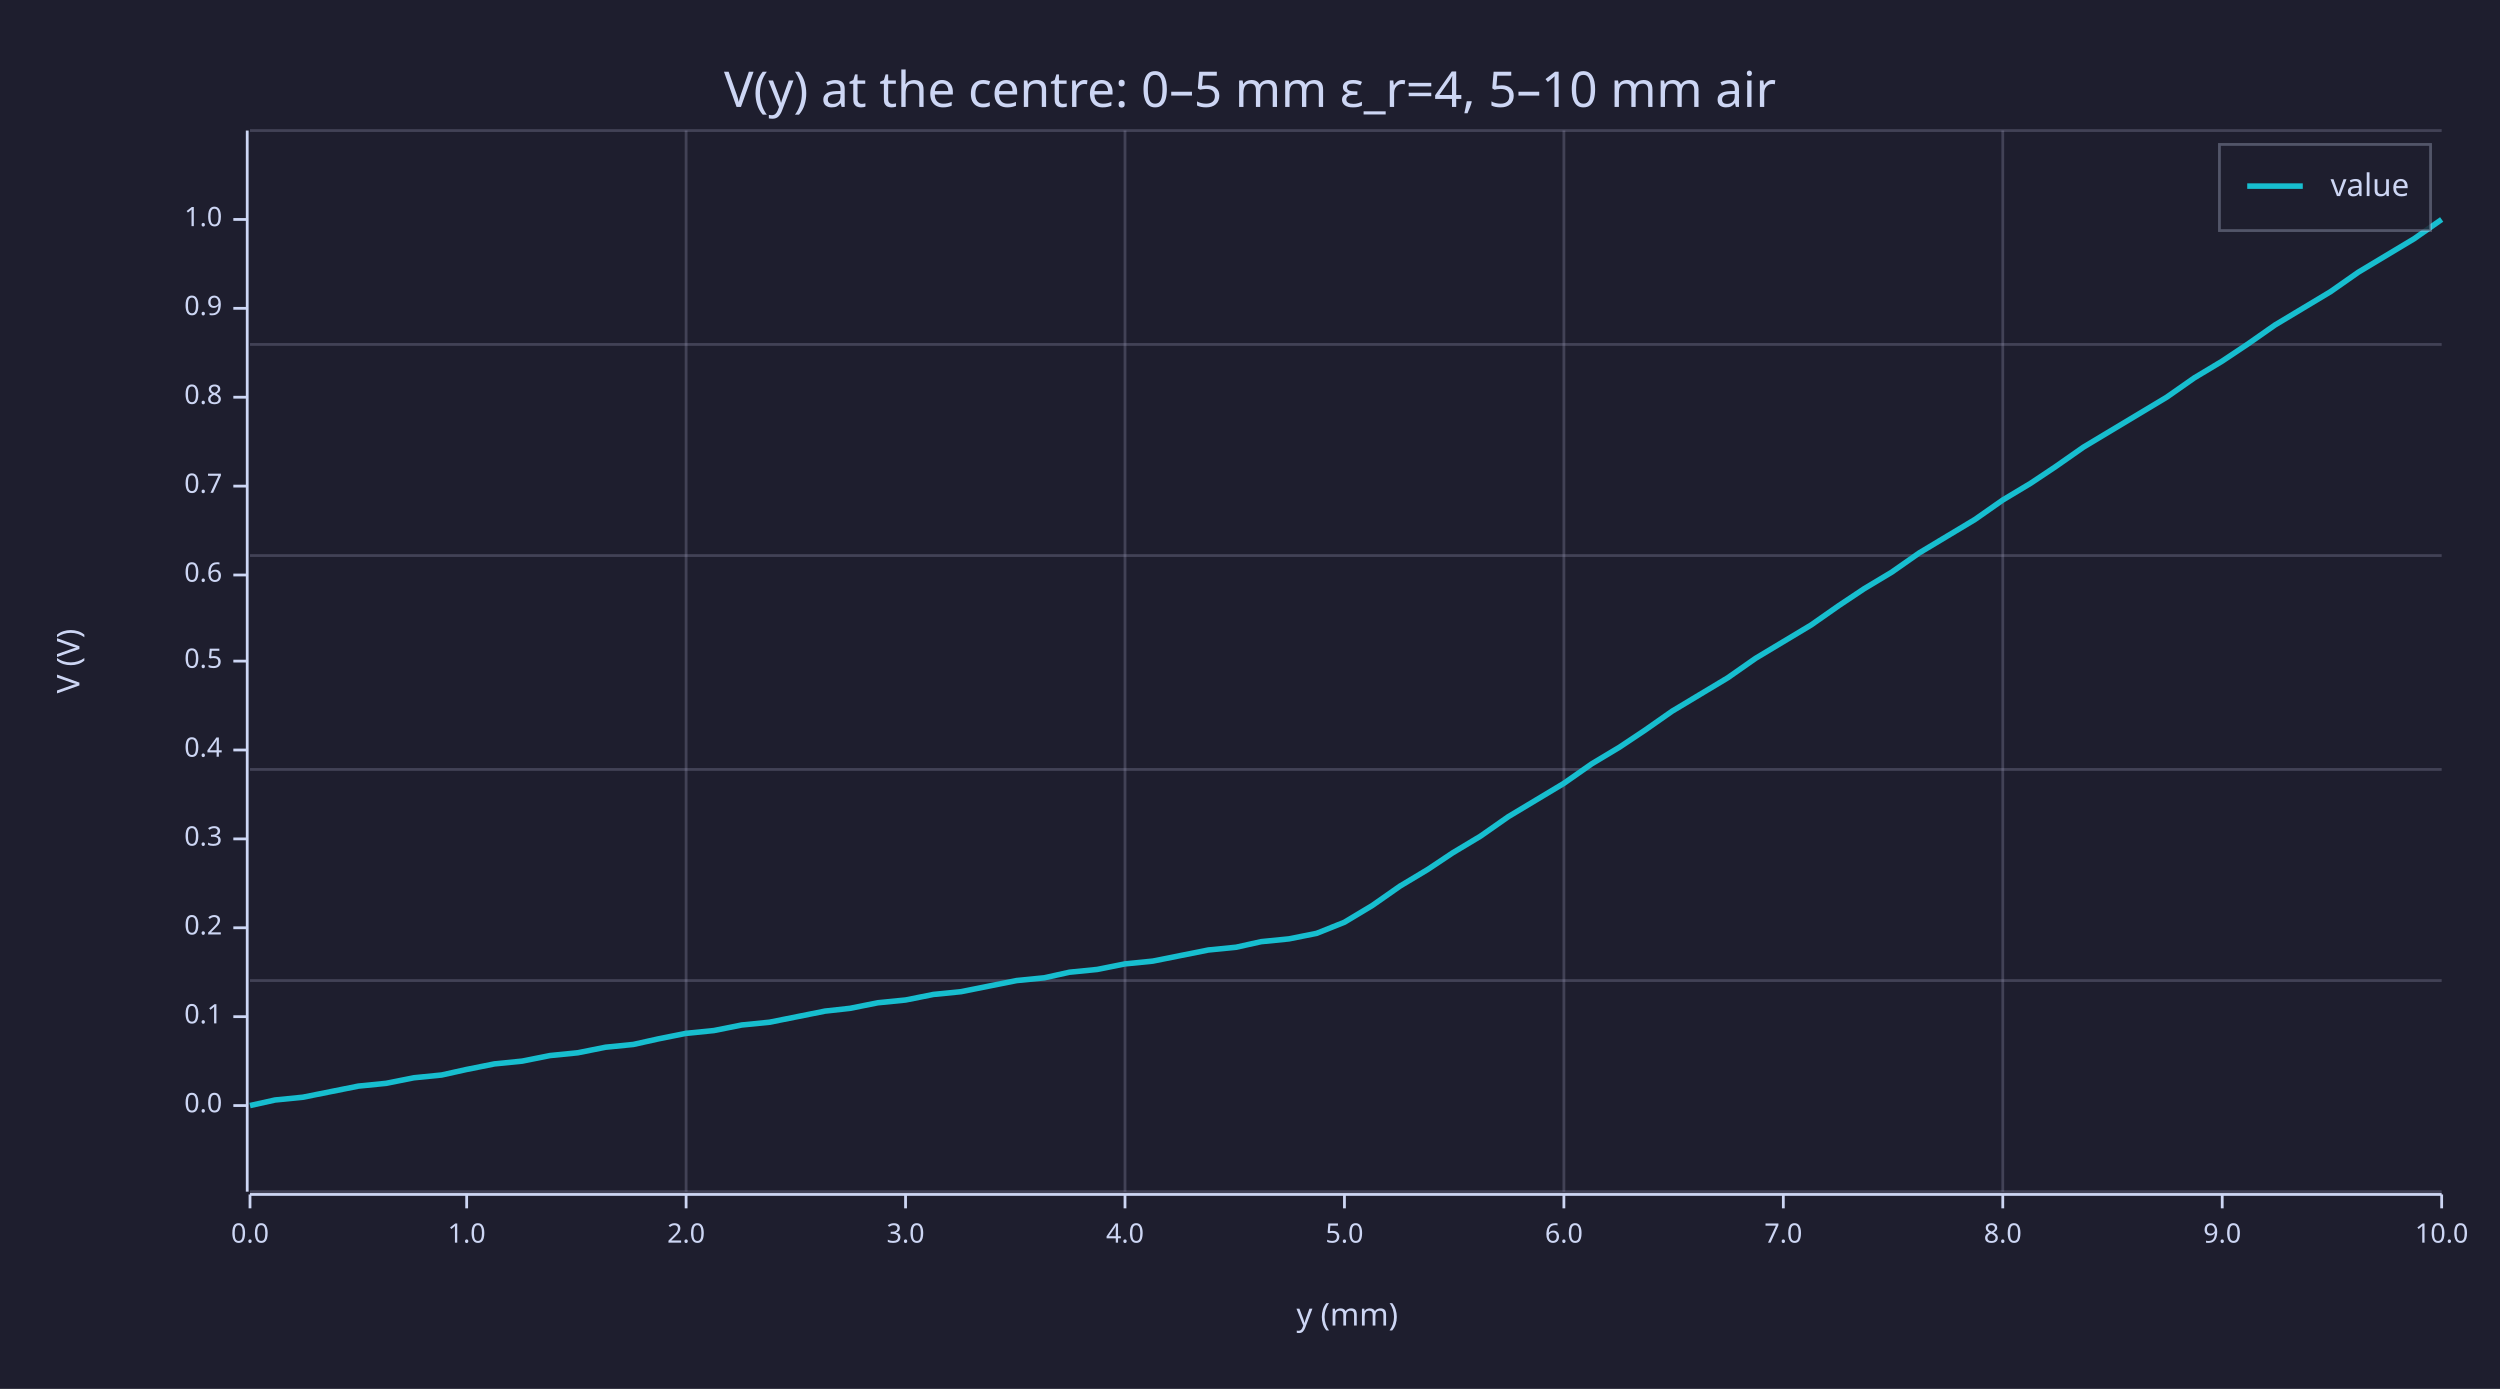
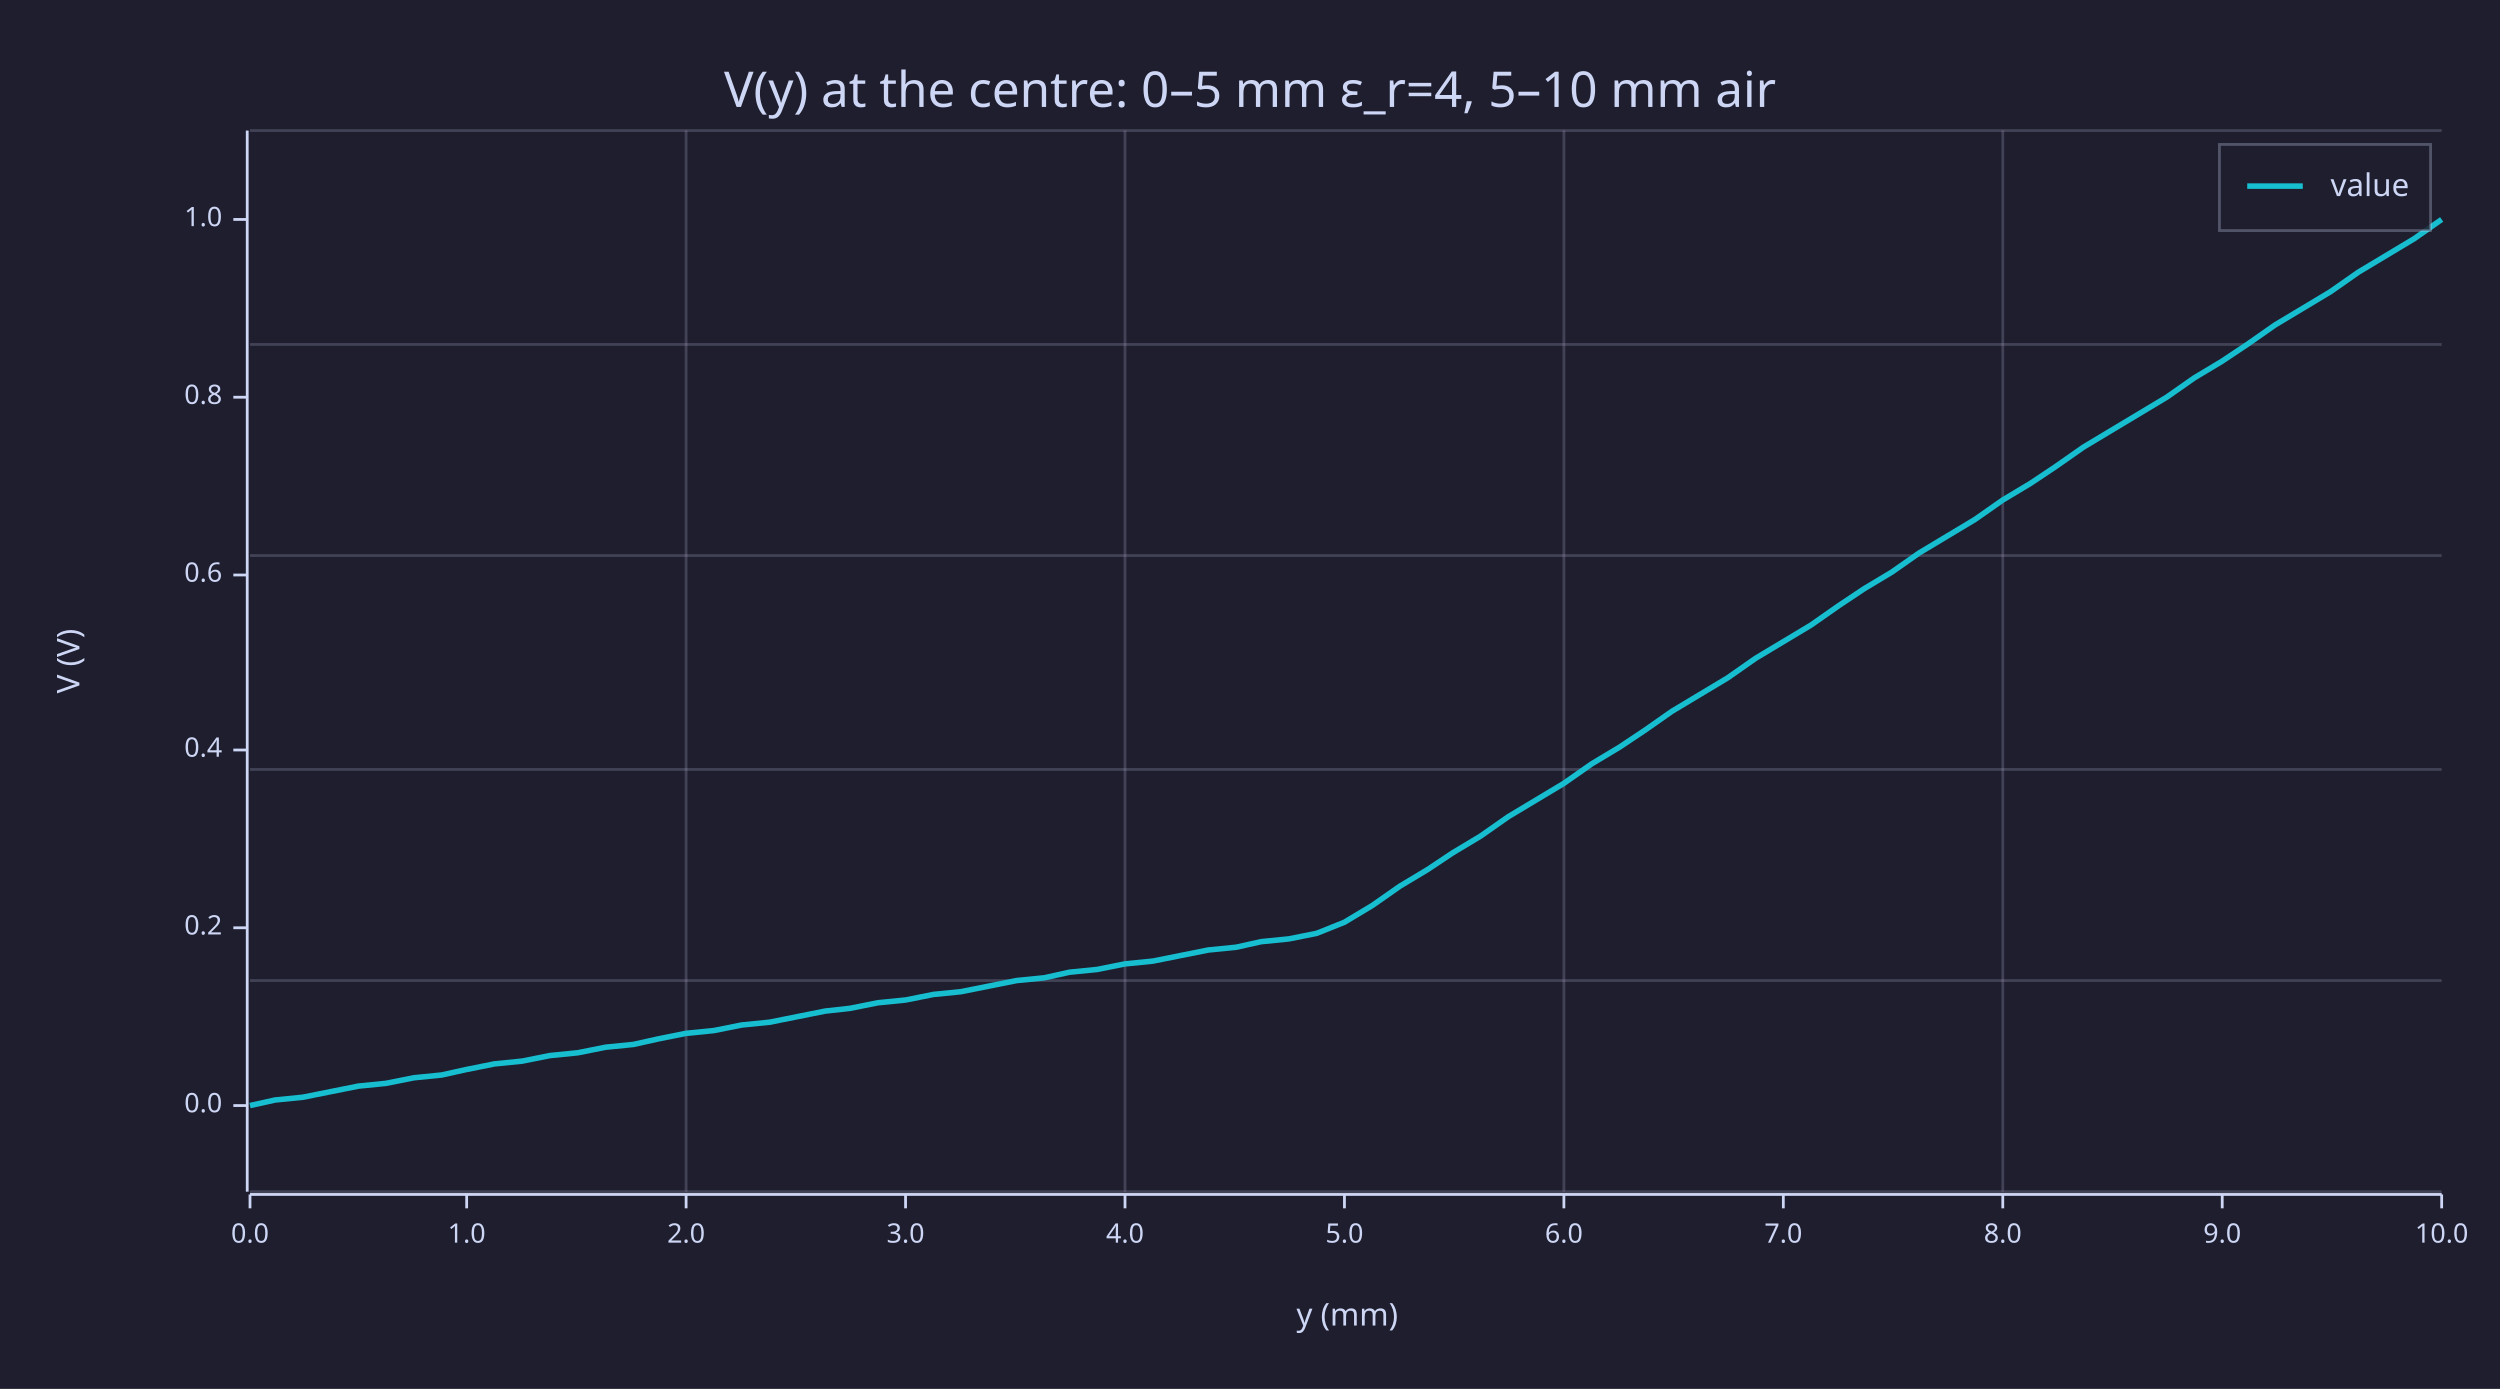
<svg xmlns="http://www.w3.org/2000/svg" width="900" height="500" viewBox="0 0 900 500">
  <rect x="0" y="0" width="900" height="500" opacity="1" fill="#1E1E2E" stroke="none" />
  <text x="450" y="25" dy="0.76em" text-anchor="middle" font-family="sans-serif" font-size="17.742" opacity="1" fill="#CDD6F4">
V(y) at the centre: 0–5 mm ε_r=4, 5–10 mm air
</text>
  <text x="20" y="238" dy="0.76em" text-anchor="middle" font-family="sans-serif" font-size="11.29" opacity="1" fill="#CDD6F4" transform="rotate(270, 20, 238)">
V (V)
</text>
  <text x="485" y="480" dy="-0.5ex" text-anchor="middle" font-family="sans-serif" font-size="11.29" opacity="1" fill="#CDD6F4">
y (mm)
</text>
  <polyline fill="none" opacity="1" stroke="#CDD6F4" stroke-width="1" points="89,47 89,429 " />
  <text x="80" y="398" dy="0.5ex" text-anchor="end" font-family="sans-serif" font-size="9.677" opacity="1" fill="#CDD6F4">
0.0
</text>
  <polyline fill="none" opacity="1" stroke="#CDD6F4" stroke-width="1" points="84,398 89,398 " />
-   <text x="80" y="366" dy="0.5ex" text-anchor="end" font-family="sans-serif" font-size="9.677" opacity="1" fill="#CDD6F4">
- 0.1
- </text>
-   <polyline fill="none" opacity="1" stroke="#CDD6F4" stroke-width="1" points="84,366 89,366 " />
  <text x="80" y="334" dy="0.5ex" text-anchor="end" font-family="sans-serif" font-size="9.677" opacity="1" fill="#CDD6F4">
0.2
</text>
  <polyline fill="none" opacity="1" stroke="#CDD6F4" stroke-width="1" points="84,334 89,334 " />
-   <text x="80" y="302" dy="0.5ex" text-anchor="end" font-family="sans-serif" font-size="9.677" opacity="1" fill="#CDD6F4">
- 0.3
- </text>
-   <polyline fill="none" opacity="1" stroke="#CDD6F4" stroke-width="1" points="84,302 89,302 " />
  <text x="80" y="270" dy="0.5ex" text-anchor="end" font-family="sans-serif" font-size="9.677" opacity="1" fill="#CDD6F4">
0.4
</text>
  <polyline fill="none" opacity="1" stroke="#CDD6F4" stroke-width="1" points="84,270 89,270 " />
-   <text x="80" y="238" dy="0.5ex" text-anchor="end" font-family="sans-serif" font-size="9.677" opacity="1" fill="#CDD6F4">
- 0.5
- </text>
-   <polyline fill="none" opacity="1" stroke="#CDD6F4" stroke-width="1" points="84,238 89,238 " />
  <text x="80" y="207" dy="0.5ex" text-anchor="end" font-family="sans-serif" font-size="9.677" opacity="1" fill="#CDD6F4">
0.6
</text>
  <polyline fill="none" opacity="1" stroke="#CDD6F4" stroke-width="1" points="84,207 89,207 " />
-   <text x="80" y="175" dy="0.5ex" text-anchor="end" font-family="sans-serif" font-size="9.677" opacity="1" fill="#CDD6F4">
- 0.7
- </text>
-   <polyline fill="none" opacity="1" stroke="#CDD6F4" stroke-width="1" points="84,175 89,175 " />
  <text x="80" y="143" dy="0.5ex" text-anchor="end" font-family="sans-serif" font-size="9.677" opacity="1" fill="#CDD6F4">
0.8
</text>
  <polyline fill="none" opacity="1" stroke="#CDD6F4" stroke-width="1" points="84,143 89,143 " />
-   <text x="80" y="111" dy="0.5ex" text-anchor="end" font-family="sans-serif" font-size="9.677" opacity="1" fill="#CDD6F4">
- 0.9
- </text>
-   <polyline fill="none" opacity="1" stroke="#CDD6F4" stroke-width="1" points="84,111 89,111 " />
  <text x="80" y="79" dy="0.5ex" text-anchor="end" font-family="sans-serif" font-size="9.677" opacity="1" fill="#CDD6F4">
1.0
</text>
  <polyline fill="none" opacity="1" stroke="#CDD6F4" stroke-width="1" points="84,79 89,79 " />
  <polyline fill="none" opacity="1" stroke="#CDD6F4" stroke-width="1" points="90,430 879,430 " />
  <text x="90" y="440" dy="0.76em" text-anchor="middle" font-family="sans-serif" font-size="9.677" opacity="1" fill="#CDD6F4">
0.0
</text>
  <polyline fill="none" opacity="1" stroke="#CDD6F4" stroke-width="1" points="90,430 90,435 " />
  <text x="168" y="440" dy="0.76em" text-anchor="middle" font-family="sans-serif" font-size="9.677" opacity="1" fill="#CDD6F4">
1.0
</text>
  <polyline fill="none" opacity="1" stroke="#CDD6F4" stroke-width="1" points="168,430 168,435 " />
  <text x="247" y="440" dy="0.76em" text-anchor="middle" font-family="sans-serif" font-size="9.677" opacity="1" fill="#CDD6F4">
2.0
</text>
  <polyline fill="none" opacity="1" stroke="#CDD6F4" stroke-width="1" points="247,430 247,435 " />
  <text x="326" y="440" dy="0.76em" text-anchor="middle" font-family="sans-serif" font-size="9.677" opacity="1" fill="#CDD6F4">
3.0
</text>
  <polyline fill="none" opacity="1" stroke="#CDD6F4" stroke-width="1" points="326,430 326,435 " />
  <text x="405" y="440" dy="0.76em" text-anchor="middle" font-family="sans-serif" font-size="9.677" opacity="1" fill="#CDD6F4">
4.0
</text>
  <polyline fill="none" opacity="1" stroke="#CDD6F4" stroke-width="1" points="405,430 405,435 " />
  <text x="484" y="440" dy="0.76em" text-anchor="middle" font-family="sans-serif" font-size="9.677" opacity="1" fill="#CDD6F4">
5.0
</text>
  <polyline fill="none" opacity="1" stroke="#CDD6F4" stroke-width="1" points="484,430 484,435 " />
  <text x="563" y="440" dy="0.76em" text-anchor="middle" font-family="sans-serif" font-size="9.677" opacity="1" fill="#CDD6F4">
6.0
</text>
  <polyline fill="none" opacity="1" stroke="#CDD6F4" stroke-width="1" points="563,430 563,435 " />
  <text x="642" y="440" dy="0.76em" text-anchor="middle" font-family="sans-serif" font-size="9.677" opacity="1" fill="#CDD6F4">
7.0
</text>
  <polyline fill="none" opacity="1" stroke="#CDD6F4" stroke-width="1" points="642,430 642,435 " />
  <text x="721" y="440" dy="0.76em" text-anchor="middle" font-family="sans-serif" font-size="9.677" opacity="1" fill="#CDD6F4">
8.0
</text>
  <polyline fill="none" opacity="1" stroke="#CDD6F4" stroke-width="1" points="721,430 721,435 " />
  <text x="800" y="440" dy="0.76em" text-anchor="middle" font-family="sans-serif" font-size="9.677" opacity="1" fill="#CDD6F4">
9.0
</text>
  <polyline fill="none" opacity="1" stroke="#CDD6F4" stroke-width="1" points="800,430 800,435 " />
  <text x="879" y="440" dy="0.76em" text-anchor="middle" font-family="sans-serif" font-size="9.677" opacity="1" fill="#CDD6F4">
10.0
</text>
  <polyline fill="none" opacity="1" stroke="#CDD6F4" stroke-width="1" points="879,430 879,435 " />
  <polyline fill="none" opacity="0.3" stroke="#9696B4" stroke-width="1" points="90,429 879,429 " />
  <polyline fill="none" opacity="0.3" stroke="#9696B4" stroke-width="1" points="90,353 879,353 " />
  <polyline fill="none" opacity="0.3" stroke="#9696B4" stroke-width="1" points="90,277 879,277 " />
  <polyline fill="none" opacity="0.3" stroke="#9696B4" stroke-width="1" points="90,200 879,200 " />
  <polyline fill="none" opacity="0.3" stroke="#9696B4" stroke-width="1" points="90,124 879,124 " />
  <polyline fill="none" opacity="0.3" stroke="#9696B4" stroke-width="1" points="90,47 879,47 " />
  <polyline fill="none" opacity="0.3" stroke="#9696B4" stroke-width="1" points="247,429 247,47 " />
  <polyline fill="none" opacity="0.3" stroke="#9696B4" stroke-width="1" points="405,429 405,47 " />
  <polyline fill="none" opacity="0.3" stroke="#9696B4" stroke-width="1" points="563,429 563,47 " />
  <polyline fill="none" opacity="0.3" stroke="#9696B4" stroke-width="1" points="721,429 721,47 " />
  <polyline fill="none" opacity="1" stroke="#17BECF" stroke-width="2" points="90,398 99,396 109,395 119,393 129,391 139,390 149,388 159,387 168,385 178,383 188,382 198,380 208,379 218,377 228,376 237,374 247,372 257,371 267,369 277,368 287,366 297,364 306,363 316,361 326,360 336,358 346,357 356,355 366,353 376,352 385,350 395,349 405,347 415,346 425,344 435,342 445,341 454,339 464,338 474,336 484,332 494,326 504,319 514,313 523,307 533,301 543,294 553,288 563,282 573,275 583,269 592,263 602,256 612,250 622,244 632,237 642,231 652,225 662,218 671,212 681,206 691,199 701,193 711,187 721,180 731,174 740,168 750,161 760,155 770,149 780,143 790,136 800,130 809,124 819,117 829,111 839,105 849,98 859,92 869,86 879,79 " />
  <rect x="799" y="52" width="76" height="31" opacity="0.85" fill="#1E1E2E" stroke="none" />
  <rect x="799" y="52" width="76" height="31" opacity="0.3" fill="none" stroke="#CDD6F4" />
  <text x="839" y="62" dy="0.76em" text-anchor="start" font-family="sans-serif" font-size="11.29" opacity="1" fill="#CDD6F4">
value
</text>
  <polyline fill="none" opacity="1" stroke="#17BECF" stroke-width="2" points="809,67 829,67 " />
</svg>
